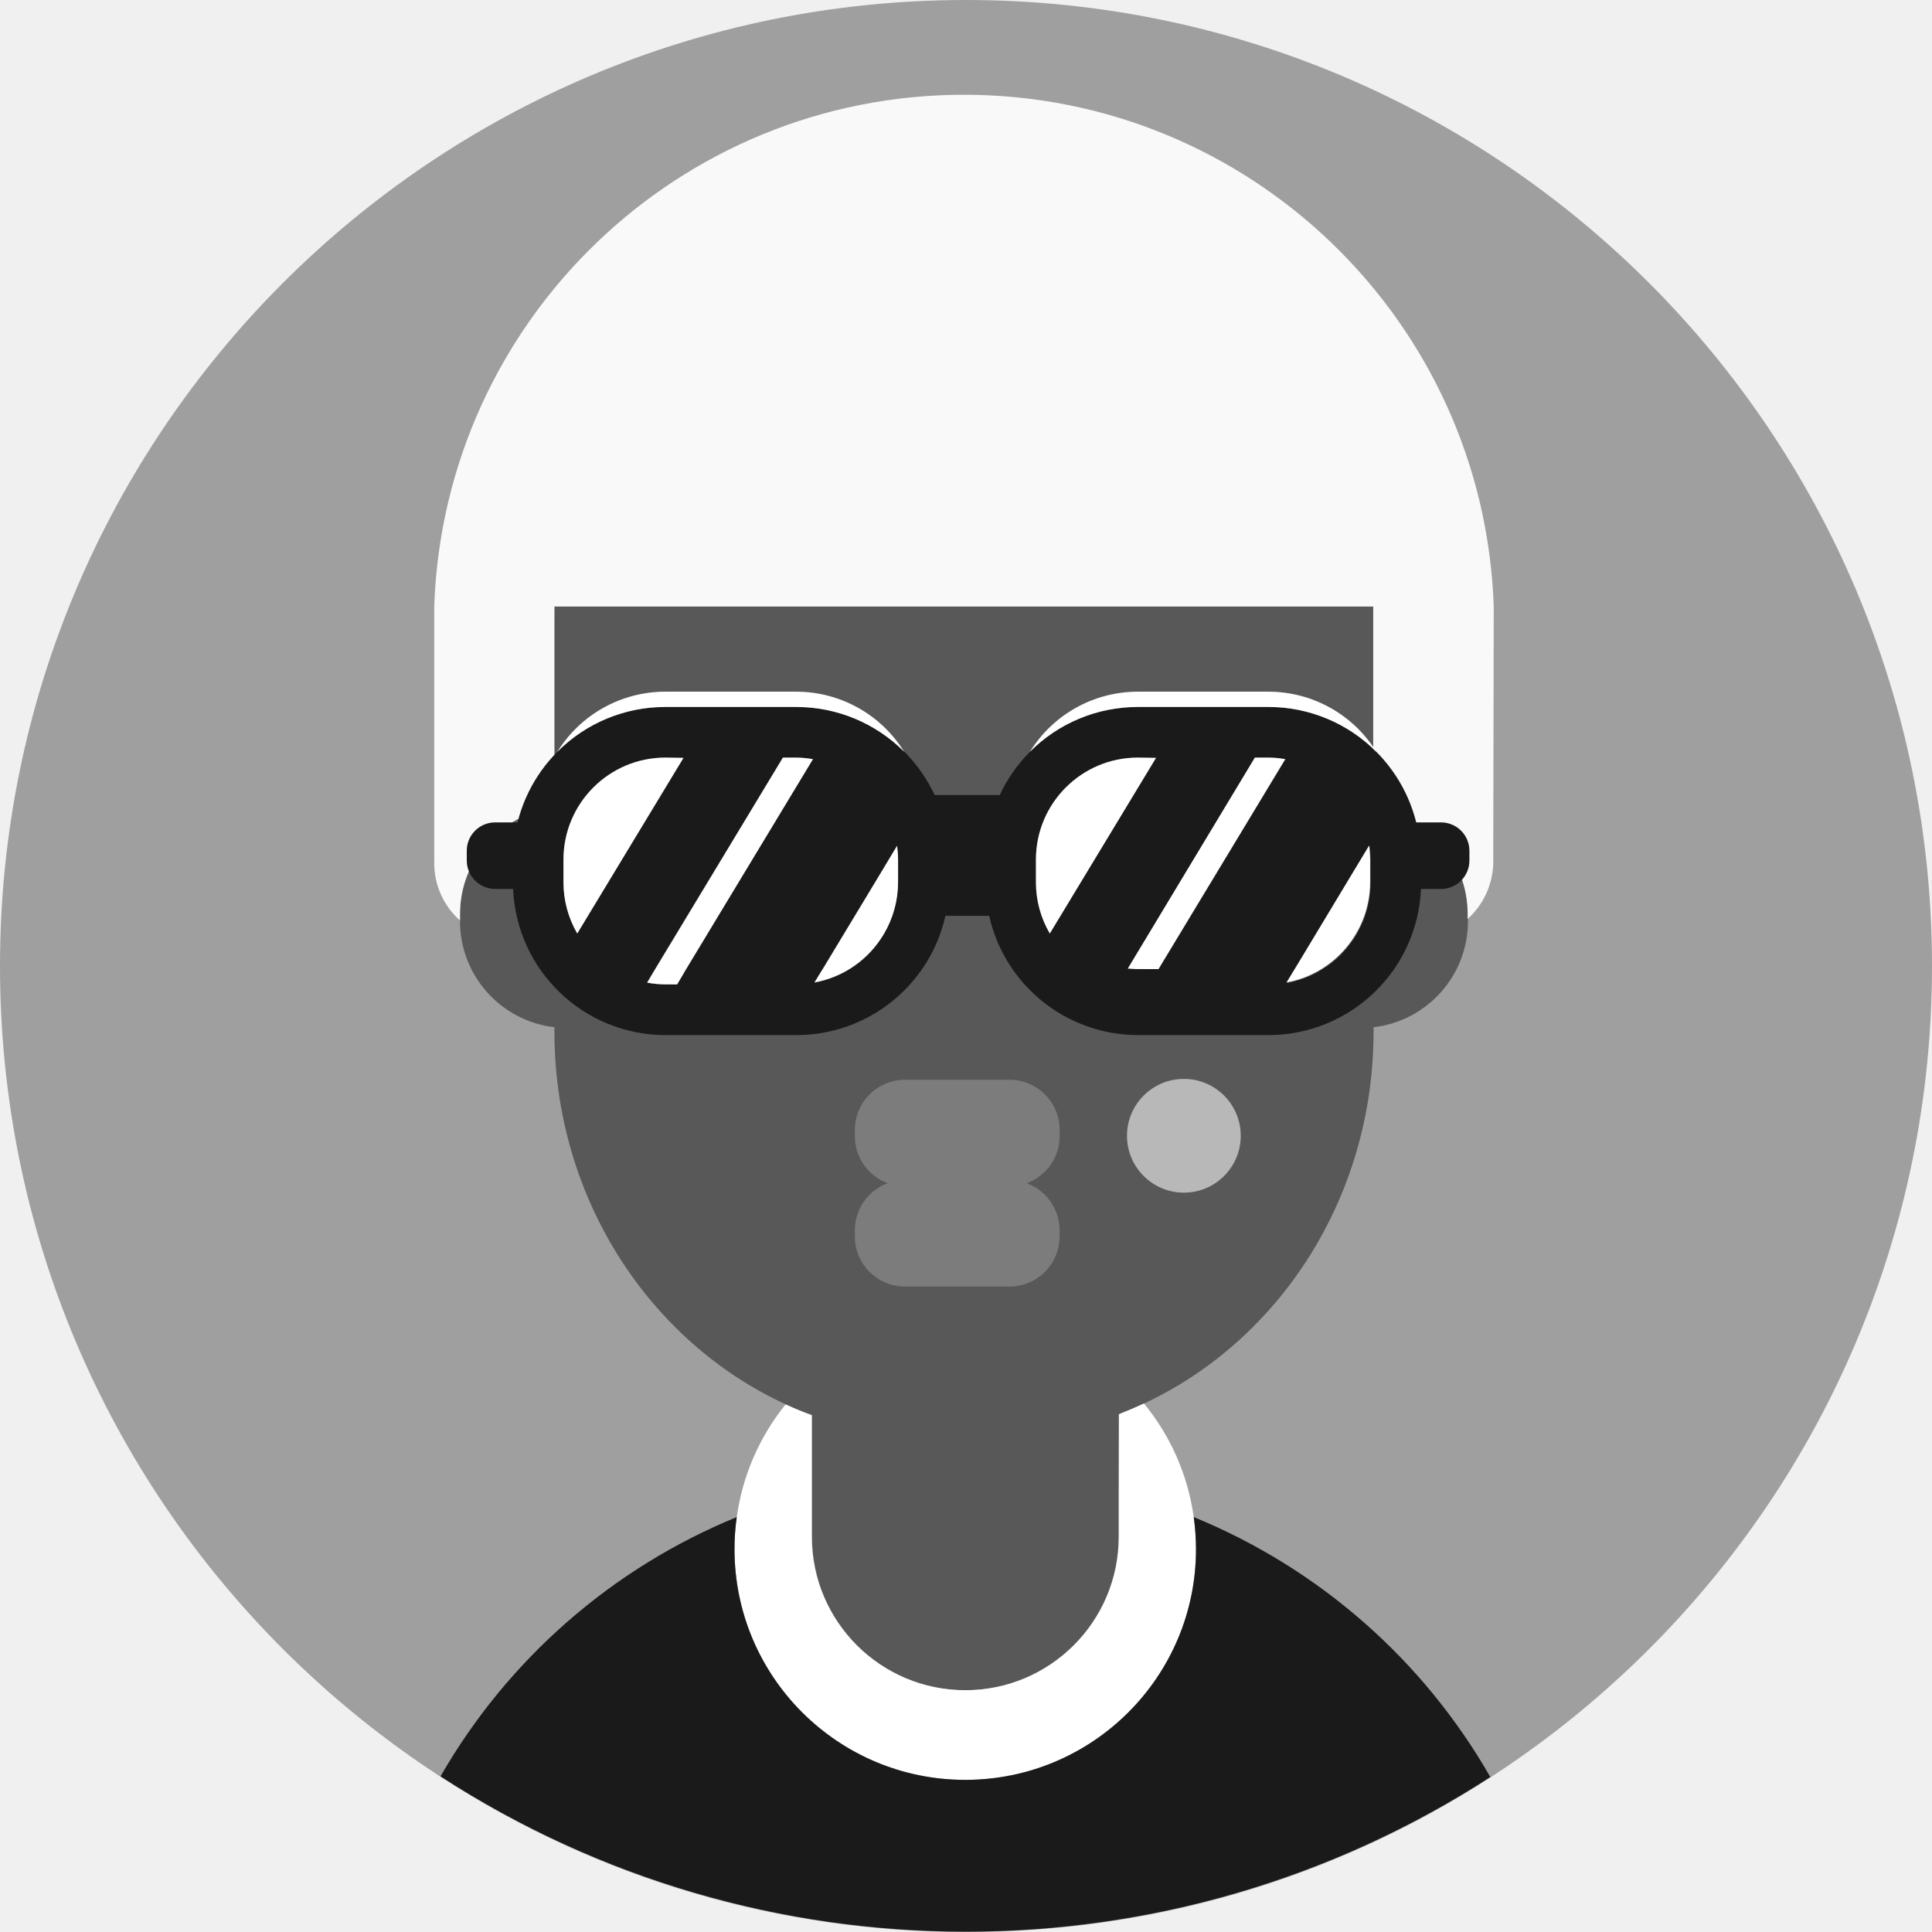
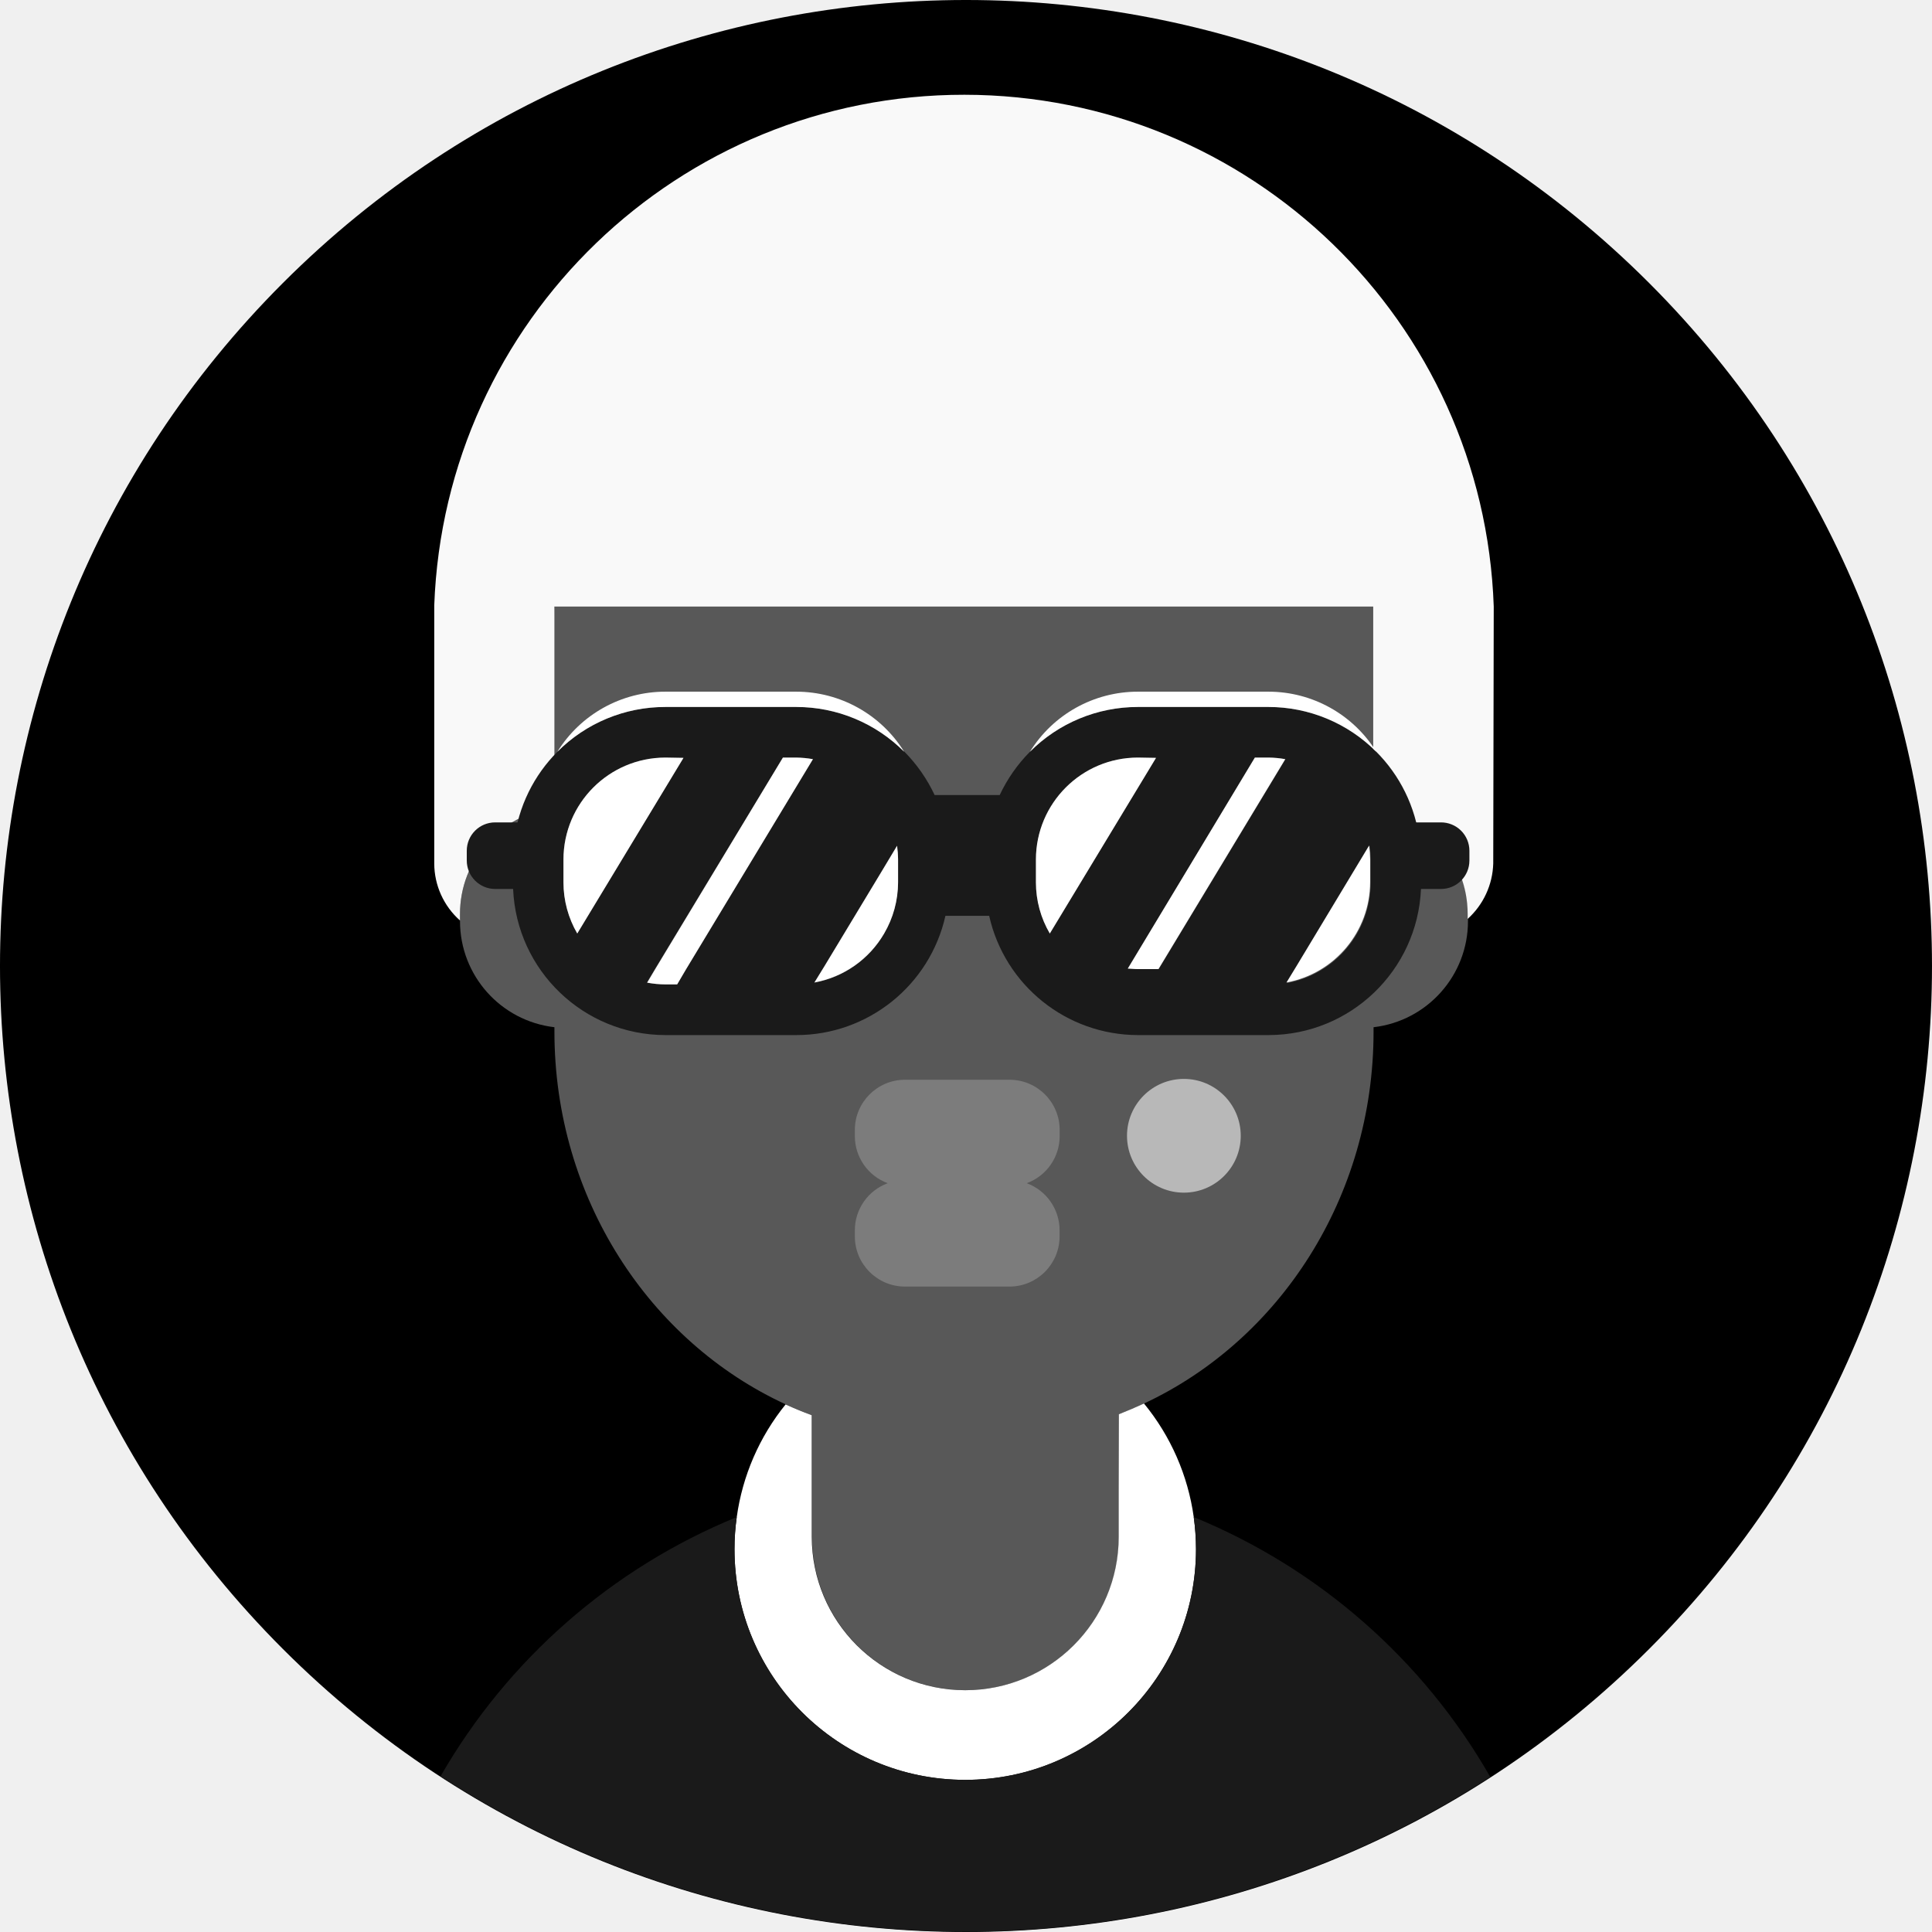
- <svg xmlns="http://www.w3.org/2000/svg" id="etapa_2_cc" data-name="etapa 2 cc" viewBox="0 0 231 231" version="1.1">
-   <defs id="defs4">
-     <style id="style2" />
-   </defs>
-   <path d="M115.5 0A115.5 115.5 0 1 1 0 115.5 115.5 115.5 0 0 1 115.5 0Z" id="path6" style="fill:#9f9f9f;fill-rule:evenodd" />
-   <path class="head" d="M164.22 96.62V73.87q0-2.13-.18-4.23c-2-24.86-21.78-44.39-45.86-44.39h-5.88c-24.07 0-43.83 19.51-45.86 44.39q-.18 2.1-.18 4.23v22.75A12.74 12.74 0 0 0 55 109.29v.85a12.77 12.77 0 0 0 11.29 12.68v.52c0 19.94 11.39 37.09 27.67 44.58 1 .47 2.07.9 3.13 1.29v14.53a18.35 18.35 0 1 0 36.7 0v-14.65c1-.39 2-.82 3-1.28 16.16-7.55 27.44-24.61 27.44-44.47v-.52a12.77 12.77 0 0 0 11.29-12.68v-.85a12.73 12.73 0 0 0-11.3-12.67Z" id="path12" style="fill:#585858;fill-opacity:1" />
-   <path class="top" d="M178.6 72.52a63.38 63.38 0 0 0-126.68-.12v30.84a9.15 9.15 0 0 0 3.08 6.82v-.77a12.74 12.74 0 0 1 11.29-12.67v-24.1h97.9v24.1a12.73 12.73 0 0 1 11.29 12.67v.58a9.27 9.27 0 0 0 3.06-6.63Z" id="path18" style="fill:#f9f9f9;fill-opacity:1" />
-   <path class="clothes" d="M133.76 178.39v5.35a18.35 18.35 0 1 1-36.7 0v-14.53c-1.06-.39-2.1-.82-3.13-1.29a27.4 27.4 0 0 0-5.84 13.47 26.87 26.87 0 0 0-.27 3.83 27.59 27.59 0 0 0 55.18 0 28.42 28.42 0 0 0-.27-3.83 27.36 27.36 0 0 0-5.95-13.58c-1 .46-2 .89-3 1.28Z" id="path10" style="fill:#fff;fill-opacity:1" />
-   <path class="clothes" d="M142.73 181.39a28.42 28.42 0 0 1 .27 3.83 27.59 27.59 0 0 1-55.18 0 26.87 26.87 0 0 1 .27-3.83 72.56 72.56 0 0 0-35.42 31 115.55 115.55 0 0 0 125.52.08 72.49 72.49 0 0 0-35.46-31.08Z" id="path8" style="fill:#1a1a1a;fill-opacity:1" />
-   <circle class="mouth" cx="141.55" cy="135.8" r="6.8" id="circle16" style="fill:#b8b8b8;fill-opacity:1" />
-   <path class="mouth" d="M126.7 135.83v-.73a6 6 0 0 0-6-6h-12.49a6 6 0 0 0-6 6v.73a6 6 0 0 0 3.93 5.64 6 6 0 0 0-3.93 5.63v.73a6 6 0 0 0 6 6h12.48a6 6 0 0 0 6-6v-.73a6 6 0 0 0-3.93-5.63 6 6 0 0 0 3.94-5.64Z" id="path14" style="fill:#7c7c7c;fill-opacity:1" />
-   <path class="eyes" d="M172.26 98.33h-2.93a18.22 18.22 0 0 0-17.67-13.8h-15.62a18.18 18.18 0 0 0-12.9 5.36 18.5 18.5 0 0 0-3.61 5.17h-7.78a18.68 18.68 0 0 0-3.6-5.17 18.2 18.2 0 0 0-12.91-5.36H79.55a18.2 18.2 0 0 0-17.67 13.8H59.2a3.39 3.39 0 0 0-3.39 3.39v1.17a3.4 3.4 0 0 0 3.39 3.4h2.15a18.25 18.25 0 0 0 18.2 17.47H95.2a18.27 18.27 0 0 0 17.84-14.26h5.23a18.26 18.26 0 0 0 17.77 14.26h15.66a18.26 18.26 0 0 0 18.2-17.47h2.4a3.4 3.4 0 0 0 3.39-3.4v-1.17a3.39 3.39 0 0 0-3.43-3.39zm-104.89 4.43a12.2 12.2 0 0 1 12.18-12.18h2.17l-12.7 21a12.16 12.16 0 0 1-1.65-6.1zm14.67 13.11-1.11 1.83h-1.4a12.13 12.13 0 0 1-2.19-.21l1-1.68 15.27-25.23h1.59a12.24 12.24 0 0 1 2 .19zm15.32 1.62 1.23-2 6.55-10.85 2.1-3.48a12.35 12.35 0 0 1 .12 1.62v2.76a12.15 12.15 0 0 1-1.67 6.12 12.17 12.17 0 0 1-8.31 5.83zm38.68-26.91h2.18l-12.7 21a12.07 12.07 0 0 1-1.66-6.1v-2.76a12.2 12.2 0 0 1 12.18-12.14zm15.66 0a12 12 0 0 1 2 .19l-15.16 25.1h-2.5c-.39 0-.78 0-1.16-.06l15.16-25.23zm2.18 26.91 1.22-2 8.66-14.33a12.35 12.35 0 0 1 .12 1.62v2.76a12.22 12.22 0 0 1-10 12z" id="path32-3" style="fill:#1a1a1a;fill-opacity:1" />
-   <path class="eyes" d="M95.2 84.53a18.2 18.2 0 0 1 12.91 5.36A15.2 15.2 0 0 0 95.2 82.7H79.55a15.18 15.18 0 0 0-12.91 7.19 18.18 18.18 0 0 1 12.91-5.36z" id="path16" style="fill:#fff;fill-opacity:1" />
-   <path class="eyes" d="M79.55 90.58a12.2 12.2 0 0 0-12.18 12.18v2.76a12.16 12.16 0 0 0 1.65 6.1l12.7-21z" id="path18-6" style="fill:#fff;fill-opacity:1" />
-   <path class="eyes" d="m93.61 90.58-15.23 25.23-1 1.68a12.13 12.13 0 0 0 2.19.21h1.4l1.07-1.83 15.16-25.1a12.24 12.24 0 0 0-2-.19z" id="path20-7" style="fill:#fff;fill-opacity:1" />
-   <path class="eyes" d="m105.16 104.62-6.55 10.85-1.23 2a12.17 12.17 0 0 0 8.33-5.85 12.15 12.15 0 0 0 1.67-6.12v-2.76a12.35 12.35 0 0 0-.12-1.62z" id="path22-5" style="fill:#fff;fill-opacity:1" />
-   <path class="eyes" d="M151.66 84.53a18.18 18.18 0 0 1 12.9 5.36 15.17 15.17 0 0 0-12.9-7.19h-15.62a15.17 15.17 0 0 0-12.9 7.19 18.18 18.18 0 0 1 12.9-5.36z" id="path24-3" style="fill:#fff;fill-opacity:1" />
-   <path class="eyes" d="m155.04 115.47-1.22 2a12.22 12.22 0 0 0 10-12v-2.76a12.35 12.35 0 0 0-.12-1.62z" id="path26-5" style="fill:#fff;fill-opacity:1" />
-   <path class="eyes" d="M136.04 90.58a12.2 12.2 0 0 0-12.18 12.18v2.76a12.07 12.07 0 0 0 1.66 6.1l12.7-21z" id="path28-6" style="fill:#fff;fill-opacity:1" />
-   <path class="eyes" d="m150.04 90.58-15.2 25.23c.38 0 .77.06 1.16.06h2.51l15.16-25.1a12 12 0 0 0-2-.19z" id="path30-2" style="fill:#fff;fill-opacity:1" />
+ <svg xmlns="http://www.w3.org/2000/svg" data-name="etapa 2 cc" viewBox="0 0 1000 1000">
+   <path d="M146.456 146.45a499.991 500 0 1 1 0 707.1 499.948 499.957 0 0 1 0-707.1z" style="stroke-width:4.329" />
+   <path class="head" d="M710.91 418.268v-98.484q0-9.221-.78-18.312c-8.658-107.62-94.286-192.165-198.528-192.165h-25.455c-104.199 0-189.74 84.46-198.528 192.165q-.78 9.09-.78 18.312v98.484a55.152 55.152 0 0 0-48.744 54.849v3.68a55.281 55.281 0 0 0 48.875 54.891v2.251c0 86.32 49.307 160.563 119.783 192.987 4.33 2.035 8.961 3.897 13.55 5.585v62.9a79.437 79.437 0 1 0 158.874 0v-63.42a238.473 238.473 0 0 0 12.987-5.54c69.957-32.685 118.788-106.538 118.788-192.512v-2.25a55.281 55.281 0 0 0 48.875-54.892v-3.68a55.108 55.108 0 0 0-48.918-54.849Z" style="fill:#585858;fill-opacity:1;stroke-width:4.329" />
+   <path class="top" d="M773.16 313.94a274.372 274.372 0 0 0-548.398-.52v133.506a39.61 39.61 0 0 0 13.333 29.524v-3.333a55.152 55.152 0 0 1 48.875-54.849V313.94h423.81v104.33a55.108 55.108 0 0 1 48.874 54.848v2.51a40.13 40.13 0 0 0 13.246-28.7z" style="fill:#f9f9f9;fill-opacity:1;stroke-width:4.329" />
+   <path class="clothes" d="M579.048 772.251v23.16a79.437 79.437 0 1 1-158.875 0v-62.9a193.735 193.735 0 0 1-13.55-5.585 118.615 118.615 0 0 0-25.281 58.312 116.32 116.32 0 0 0-1.169 16.58 119.437 119.437 0 0 0 238.875 0 123.03 123.03 0 0 0-1.17-16.58 118.442 118.442 0 0 0-25.757-58.788 238.473 238.473 0 0 1-12.987 5.541z" style="fill:#fff;fill-opacity:1;stroke-width:4.329" />
+   <path class="clothes" d="M617.879 785.238a123.03 123.03 0 0 1 1.169 16.58 119.437 119.437 0 0 1-238.875 0 116.32 116.32 0 0 1 1.169-16.58 314.113 314.113 0 0 0-153.333 134.2 500.216 500.216 0 0 0 543.376.346A313.81 313.81 0 0 0 617.88 785.238Z" style="fill:#1a1a1a;fill-opacity:1;stroke-width:4.329" />
+   <circle class="mouth" cx="612.771" cy="587.879" style="fill:#b8b8b8;fill-opacity:1;stroke-width:4.329" r="29.437" />
+   <path class="mouth" d="M548.485 588.009v-3.16a25.974 25.974 0 0 0-25.974-25.975h-54.07a25.974 25.974 0 0 0-25.973 25.974v3.16a25.974 25.974 0 0 0 17.013 24.416 25.974 25.974 0 0 0-17.013 24.373v3.16a25.974 25.974 0 0 0 25.974 25.974h54.026a25.974 25.974 0 0 0 25.974-25.974v-3.16a25.974 25.974 0 0 0-17.013-24.373 25.974 25.974 0 0 0 17.056-24.415z" style="fill:#7c7c7c;fill-opacity:1;stroke-width:4.329" />
+   <path class="eyes" d="M745.714 425.671H733.03a78.874 78.874 0 0 0-76.493-59.74h-67.62a78.701 78.701 0 0 0-55.843 23.203 80.087 80.087 0 0 0-15.628 22.381h-33.68a80.866 80.866 0 0 0-15.584-22.38 78.788 78.788 0 0 0-55.888-23.204h-67.922a78.788 78.788 0 0 0-76.493 59.74h-11.602a14.675 14.675 0 0 0-14.675 14.675v5.065a14.719 14.719 0 0 0 14.675 14.719h9.307a79.004 79.004 0 0 0 78.788 75.628h67.75a79.09 79.09 0 0 0 77.229-61.732h22.64a79.048 79.048 0 0 0 76.927 61.732h67.792a79.048 79.048 0 0 0 78.788-75.628h10.39a14.719 14.719 0 0 0 14.675-14.719v-5.065a14.675 14.675 0 0 0-14.849-14.675Zm-454.069 19.177a52.814 52.814 0 0 1 52.727-52.727h9.394l-54.978 90.91a52.64 52.64 0 0 1-7.143-26.408zm63.507 56.754-4.806 7.922h-6.06a52.51 52.51 0 0 1-9.48-.91l4.328-7.272 66.104-109.22h6.883a52.987 52.987 0 0 1 8.658.822zm66.32 7.013 5.325-8.658 28.355-46.97 9.09-15.065a53.463 53.463 0 0 1 .52 7.013v11.948a52.597 52.597 0 0 1-7.23 26.494 52.684 52.684 0 0 1-35.974 25.238zM588.918 392.12h9.437l-54.978 90.91a52.251 52.251 0 0 1-7.187-26.408v-11.948a52.814 52.814 0 0 1 52.728-52.554zm67.792 0a51.948 51.948 0 0 1 8.658.823L599.74 501.602h-10.822c-1.689 0-3.377 0-5.022-.26l65.628-109.22zm9.437 116.494 5.282-8.658 37.489-62.035a53.463 53.463 0 0 1 .52 7.013v11.948a52.9 52.9 0 0 1-43.29 51.948z" style="fill:#1a1a1a;fill-opacity:1;stroke-width:4.329" />
+   <path class="eyes" d="M412.121 365.93a78.788 78.788 0 0 1 55.888 23.204 65.8 65.8 0 0 0-55.888-31.125h-67.749a65.714 65.714 0 0 0-55.887 31.125 78.701 78.701 0 0 1 55.887-23.203zm-67.749 26.191a52.814 52.814 0 0 0-52.727 52.727v11.949a52.64 52.64 0 0 0 7.143 26.406l54.978-90.909zm60.866 0-65.93 109.221-4.33 7.273a52.51 52.51 0 0 0 9.48.909h6.061l4.633-7.922 65.627-108.658a52.987 52.987 0 0 0-8.658-.823zm50 60.779-28.355 46.97-5.325 8.658a52.684 52.684 0 0 0 36.061-25.325 52.597 52.597 0 0 0 7.23-26.493v-11.948a53.463 53.463 0 0 0-.52-7.013zm201.299-86.97a78.701 78.701 0 0 1 55.844 23.204 65.671 65.671 0 0 0-55.844-31.125h-67.62a65.671 65.671 0 0 0-55.843 31.125 78.701 78.701 0 0 1 55.844-23.203zm14.632 133.94-5.282 8.658a52.9 52.9 0 0 0 43.29-51.948v-11.948a53.463 53.463 0 0 0-.519-7.013zm-82.251-107.749a52.814 52.814 0 0 0-52.728 52.727v11.949a52.251 52.251 0 0 0 7.187 26.406l54.978-90.909zm60.606 0-65.801 109.221c1.645 0 3.333.26 5.022.26h10.865l65.628-108.658a51.948 51.948 0 0 0-8.658-.823z" style="fill:#fff;fill-opacity:1;stroke-width:4.329" />
</svg>
